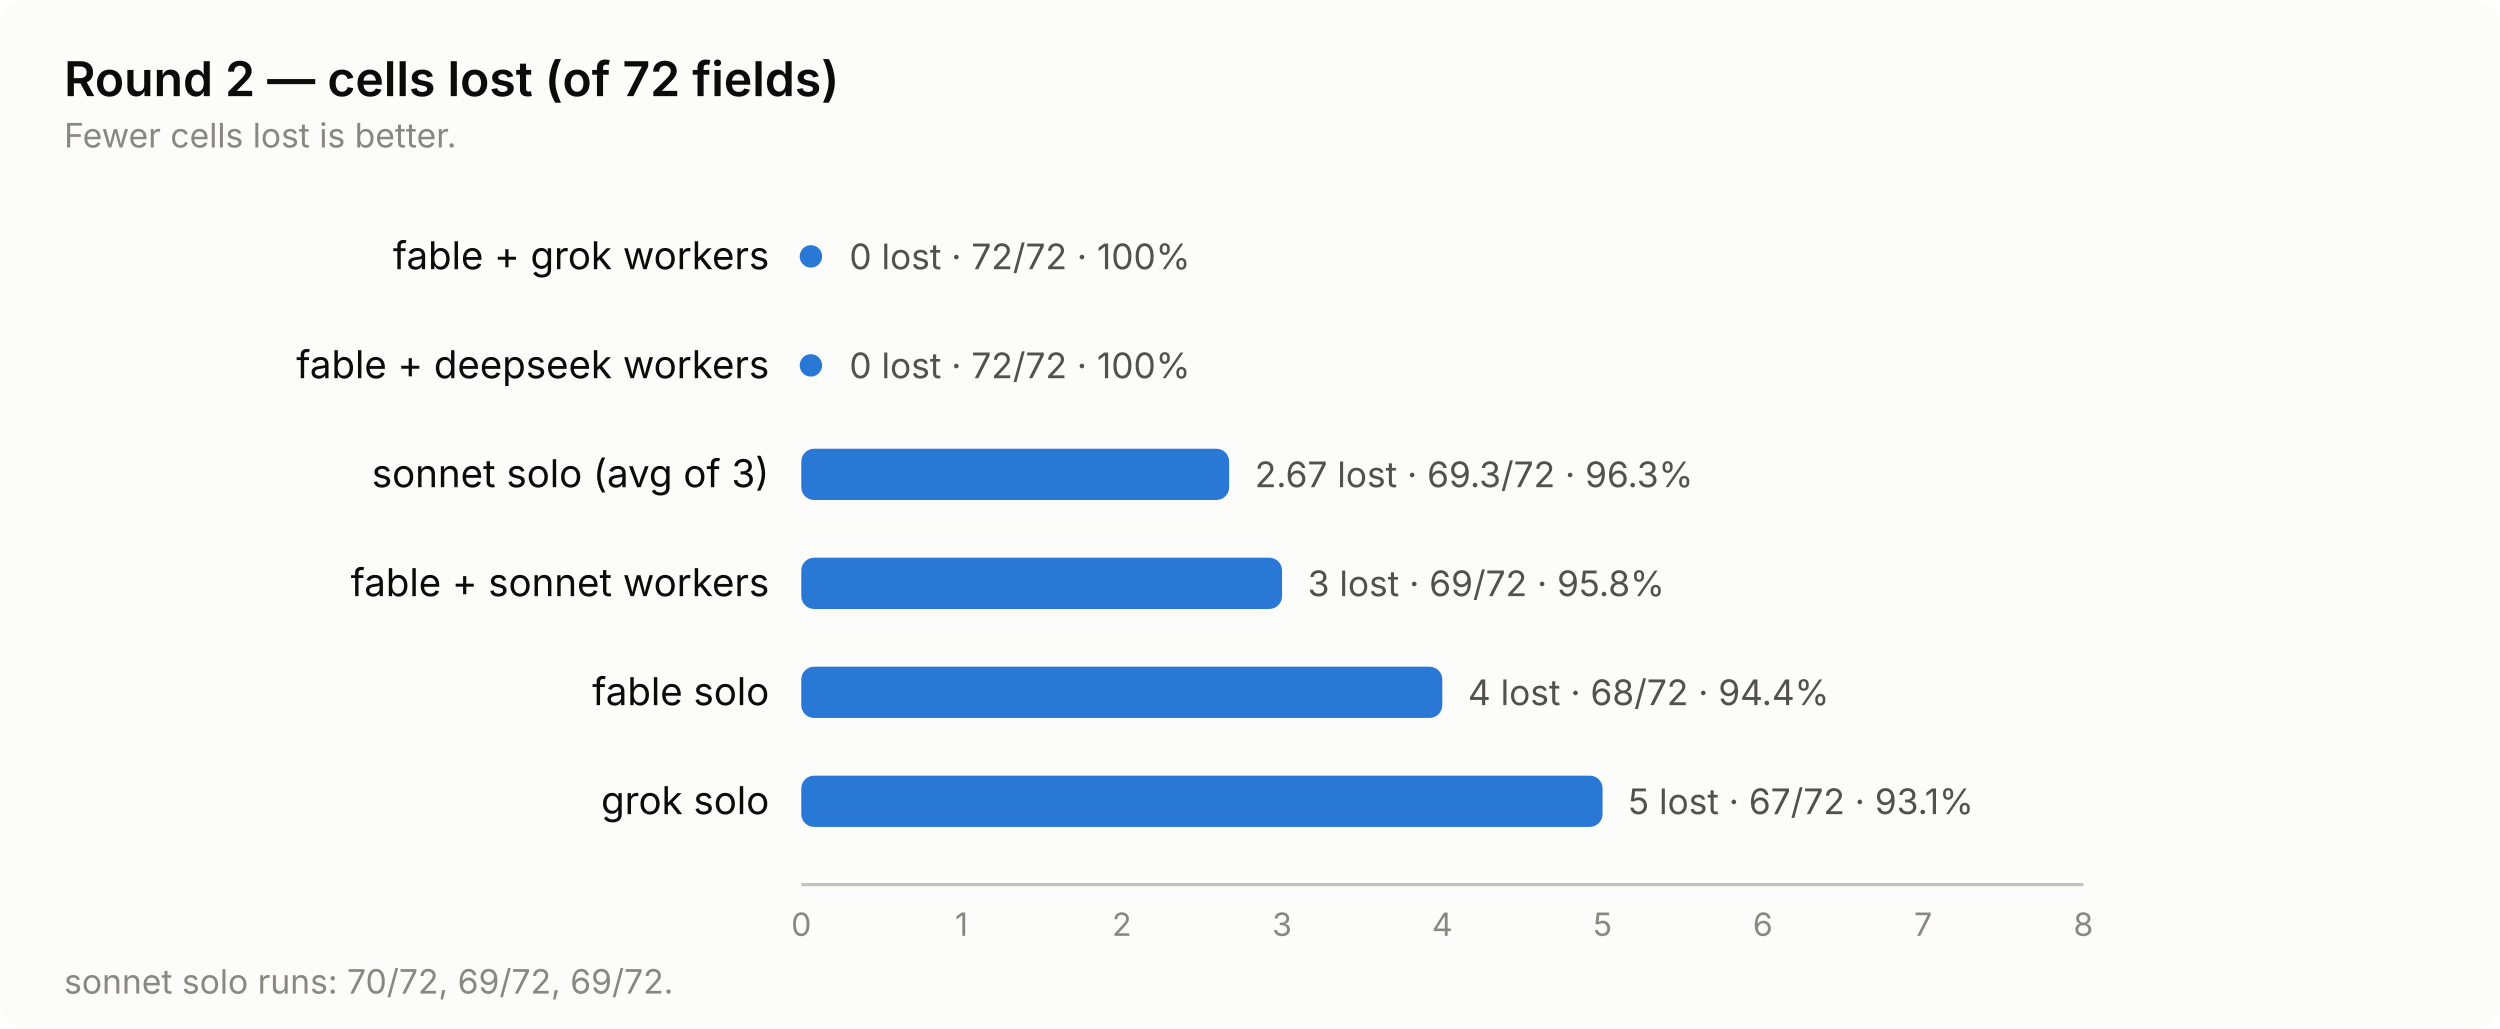
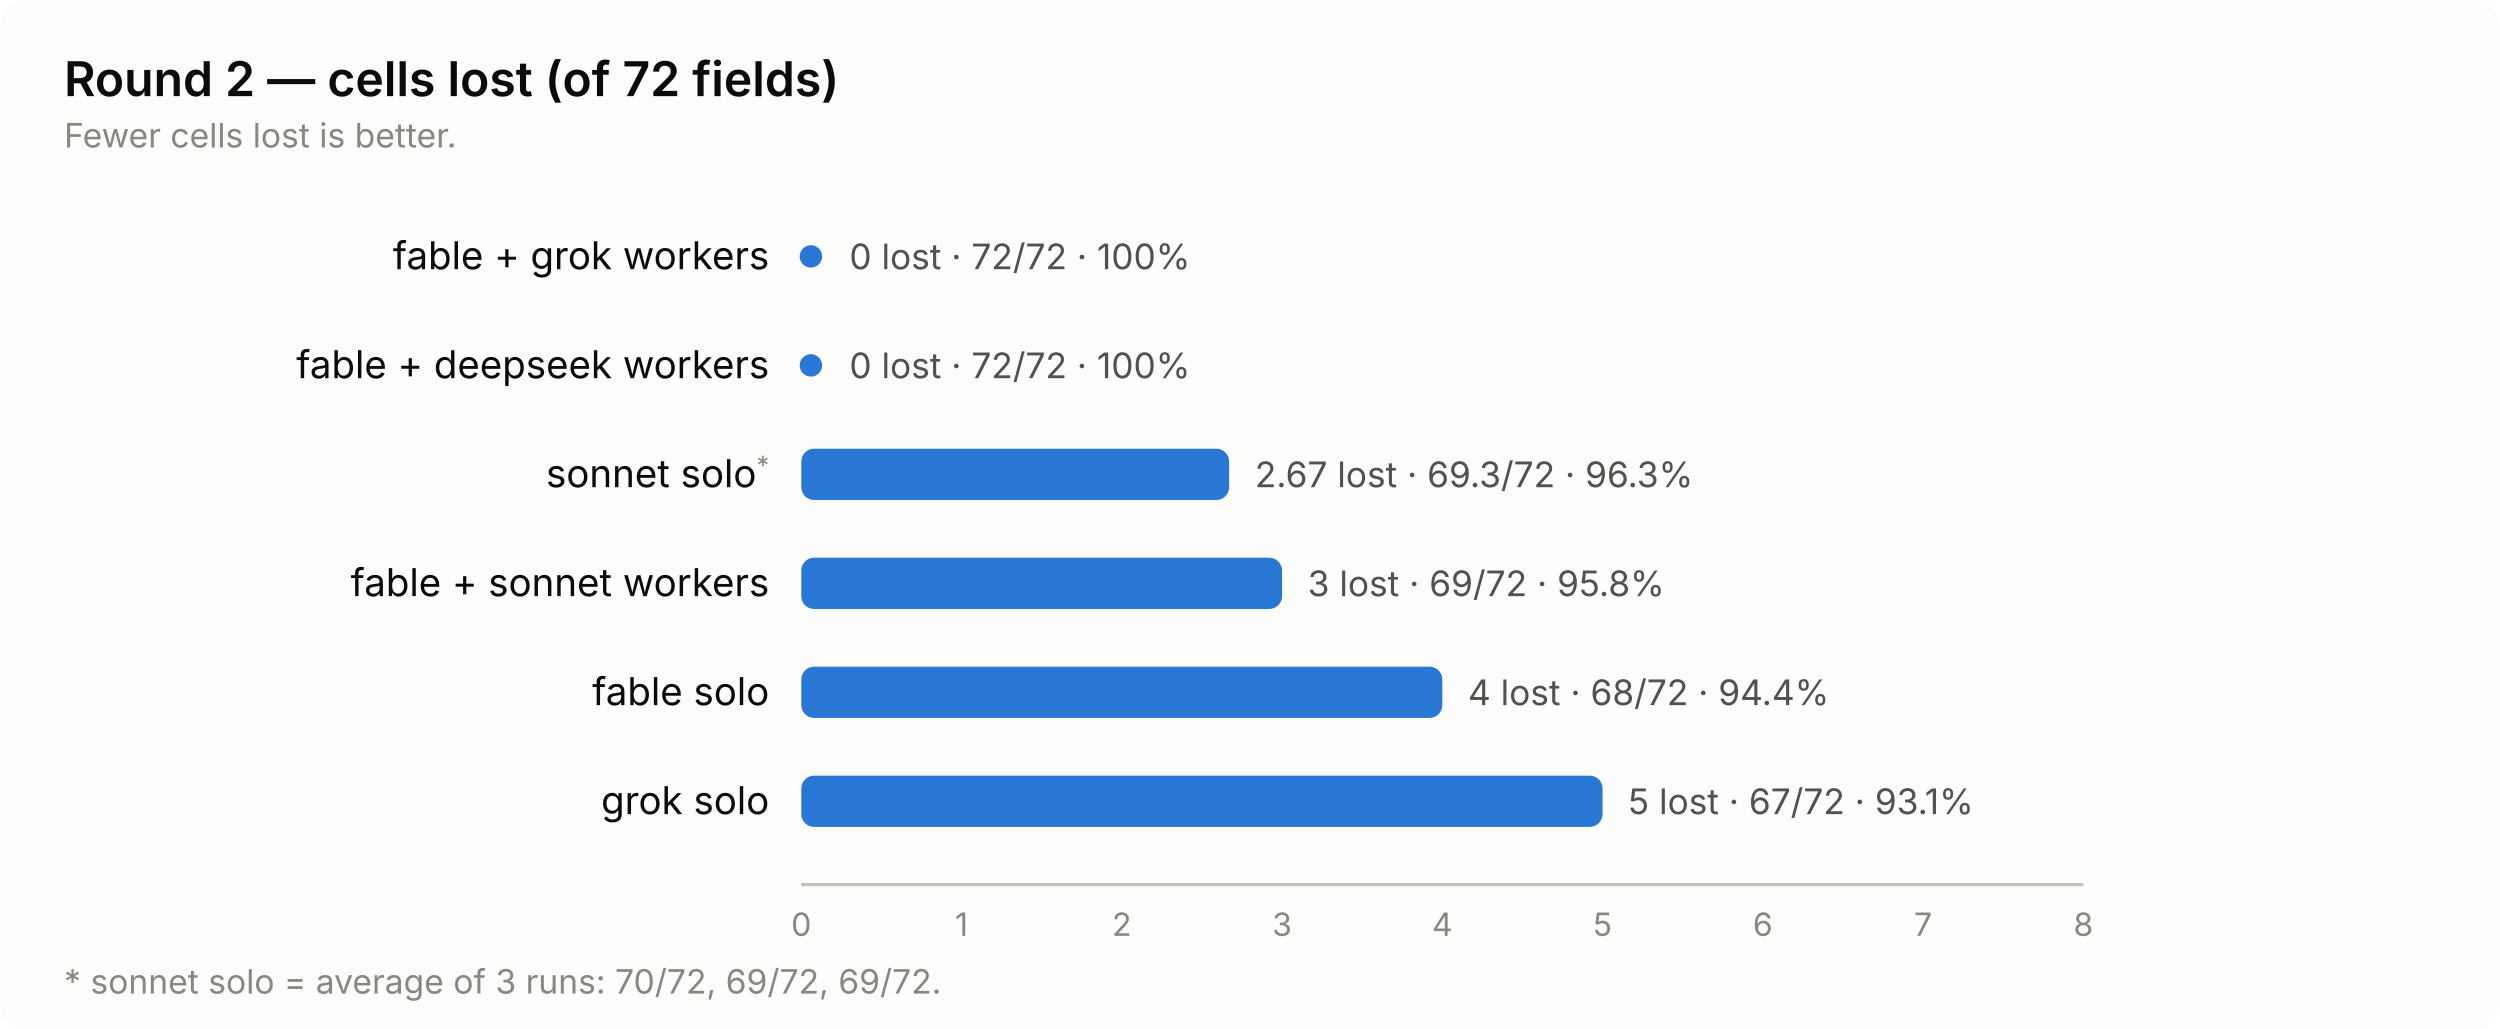
<svg xmlns="http://www.w3.org/2000/svg" viewBox="0 0 780 321" width="780" height="321" role="img" aria-label="Round 2 cells lost per configuration">
  <rect width="780" height="321" rx="8" fill="#fcfcfb" />
  <text x="20" y="30" font-size="15" fill="#0b0b0b" text-anchor="start" font-weight="600" font-family="system-ui,-apple-system,Segoe UI,sans-serif">Round 2 — cells lost (of 72 fields)</text>
  <text x="20" y="46" font-size="10.5" fill="#898781" text-anchor="start" font-weight="normal" font-family="system-ui,-apple-system,Segoe UI,sans-serif">Fewer cells lost is better.</text>
  <text x="240" y="84" font-size="12" fill="#0b0b0b" text-anchor="end" font-weight="normal" font-family="system-ui,-apple-system,Segoe UI,sans-serif">fable + grok workers</text>
  <circle cx="253" cy="80" r="3.5" fill="#2a78d6" />
  <text x="265" y="84" font-size="11" fill="#52514e" text-anchor="start" font-weight="normal" font-family="system-ui,-apple-system,Segoe UI,sans-serif">0 lost · 72/72 · 100%</text>
  <text x="240" y="118" font-size="12" fill="#0b0b0b" text-anchor="end" font-weight="normal" font-family="system-ui,-apple-system,Segoe UI,sans-serif">fable + deepseek workers</text>
  <circle cx="253" cy="114" r="3.5" fill="#2a78d6" />
  <text x="265" y="118" font-size="11" fill="#52514e" text-anchor="start" font-weight="normal" font-family="system-ui,-apple-system,Segoe UI,sans-serif">0 lost · 72/72 · 100%</text>
-   <text x="240" y="152" font-size="12" fill="#0b0b0b" text-anchor="end" font-weight="normal" font-family="system-ui,-apple-system,Segoe UI,sans-serif">sonnet solo (avg of 3)</text>
+   <text x="240" y="152" font-size="12" fill="#0b0b0b" text-anchor="end" font-weight="normal" font-family="system-ui,-apple-system,Segoe UI,sans-serif">sonnet solo<tspan dy="-4" font-size="8" fill="#898781">*</tspan>
+   </text>
  <rect x="250" y="140" width="133.5" height="16" rx="4" fill="#2a78d6" />
  <text x="391.5" y="152" font-size="11" fill="#52514e" text-anchor="start" font-weight="normal" font-family="system-ui,-apple-system,Segoe UI,sans-serif">2.67 lost · 69.3/72 · 96.3%</text>
  <text x="240" y="186" font-size="12" fill="#0b0b0b" text-anchor="end" font-weight="normal" font-family="system-ui,-apple-system,Segoe UI,sans-serif">fable + sonnet workers</text>
  <rect x="250" y="174" width="150.0" height="16" rx="4" fill="#2a78d6" />
  <text x="408.0" y="186" font-size="11" fill="#52514e" text-anchor="start" font-weight="normal" font-family="system-ui,-apple-system,Segoe UI,sans-serif">3 lost · 69/72 · 95.8%</text>
  <text x="240" y="220" font-size="12" fill="#0b0b0b" text-anchor="end" font-weight="normal" font-family="system-ui,-apple-system,Segoe UI,sans-serif">fable solo</text>
  <rect x="250" y="208" width="200.0" height="16" rx="4" fill="#2a78d6" />
  <text x="458.0" y="220" font-size="11" fill="#52514e" text-anchor="start" font-weight="normal" font-family="system-ui,-apple-system,Segoe UI,sans-serif">4 lost · 68/72 · 94.4%</text>
  <text x="240" y="254" font-size="12" fill="#0b0b0b" text-anchor="end" font-weight="normal" font-family="system-ui,-apple-system,Segoe UI,sans-serif">grok solo</text>
  <rect x="250" y="242" width="250.0" height="16" rx="4" fill="#2a78d6" />
  <text x="508.0" y="254" font-size="11" fill="#52514e" text-anchor="start" font-weight="normal" font-family="system-ui,-apple-system,Segoe UI,sans-serif">5 lost · 67/72 · 93.1%</text>
  <line x1="250" y1="276" x2="650" y2="276" stroke="#c3c2b7" stroke-width="1" />
  <text x="250.0" y="292" font-size="10" fill="#898781" text-anchor="middle" font-weight="normal" font-family="system-ui,-apple-system,Segoe UI,sans-serif">0</text>
  <text x="300.0" y="292" font-size="10" fill="#898781" text-anchor="middle" font-weight="normal" font-family="system-ui,-apple-system,Segoe UI,sans-serif">1</text>
  <text x="350.0" y="292" font-size="10" fill="#898781" text-anchor="middle" font-weight="normal" font-family="system-ui,-apple-system,Segoe UI,sans-serif">2</text>
  <text x="400.0" y="292" font-size="10" fill="#898781" text-anchor="middle" font-weight="normal" font-family="system-ui,-apple-system,Segoe UI,sans-serif">3</text>
  <text x="450.0" y="292" font-size="10" fill="#898781" text-anchor="middle" font-weight="normal" font-family="system-ui,-apple-system,Segoe UI,sans-serif">4</text>
  <text x="500.0" y="292" font-size="10" fill="#898781" text-anchor="middle" font-weight="normal" font-family="system-ui,-apple-system,Segoe UI,sans-serif">5</text>
  <text x="550.0" y="292" font-size="10" fill="#898781" text-anchor="middle" font-weight="normal" font-family="system-ui,-apple-system,Segoe UI,sans-serif">6</text>
  <text x="600.0" y="292" font-size="10" fill="#898781" text-anchor="middle" font-weight="normal" font-family="system-ui,-apple-system,Segoe UI,sans-serif">7</text>
  <text x="650.0" y="292" font-size="10" fill="#898781" text-anchor="middle" font-weight="normal" font-family="system-ui,-apple-system,Segoe UI,sans-serif">8</text>
-   <text x="20" y="310" font-size="10.5" fill="#898781" text-anchor="start" font-weight="normal" font-family="system-ui,-apple-system,Segoe UI,sans-serif">sonnet solo runs: 70/72, 69/72, 69/72.</text>
+   <text x="20" y="310" font-size="10.5" fill="#898781" text-anchor="start" font-weight="normal" font-family="system-ui,-apple-system,Segoe UI,sans-serif">* sonnet solo = average of 3 runs: 70/72, 69/72, 69/72.</text>
</svg>
